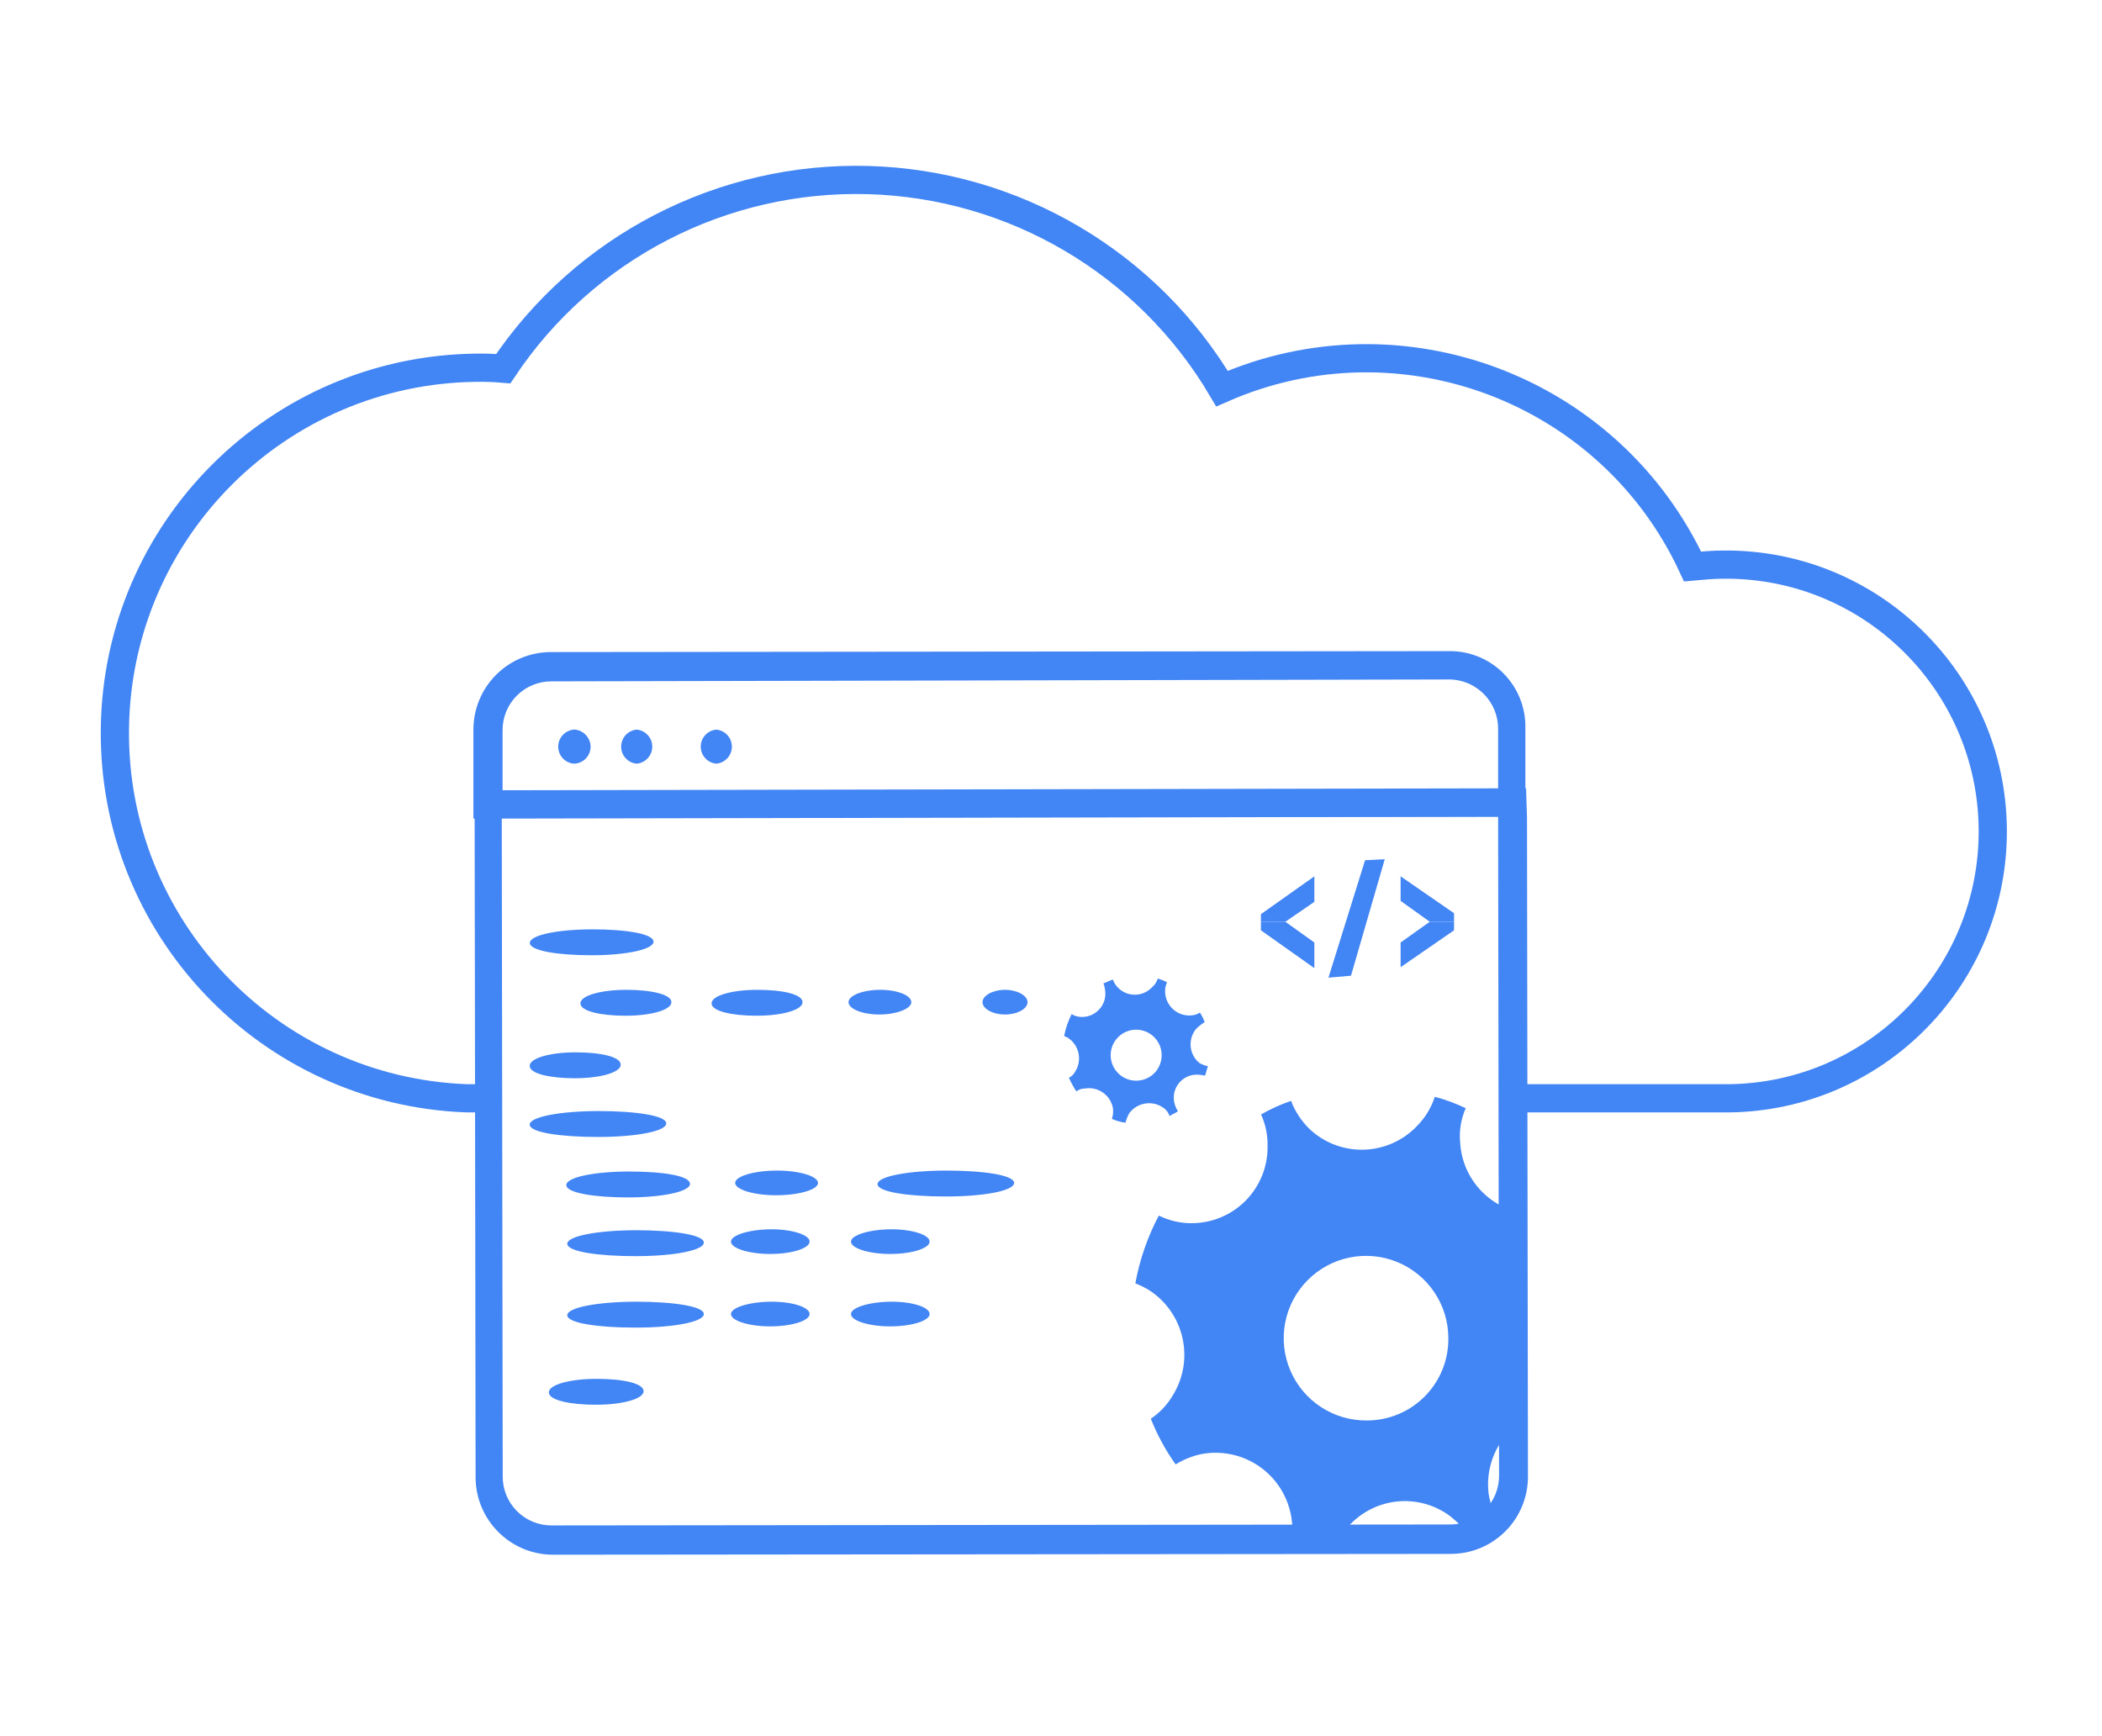
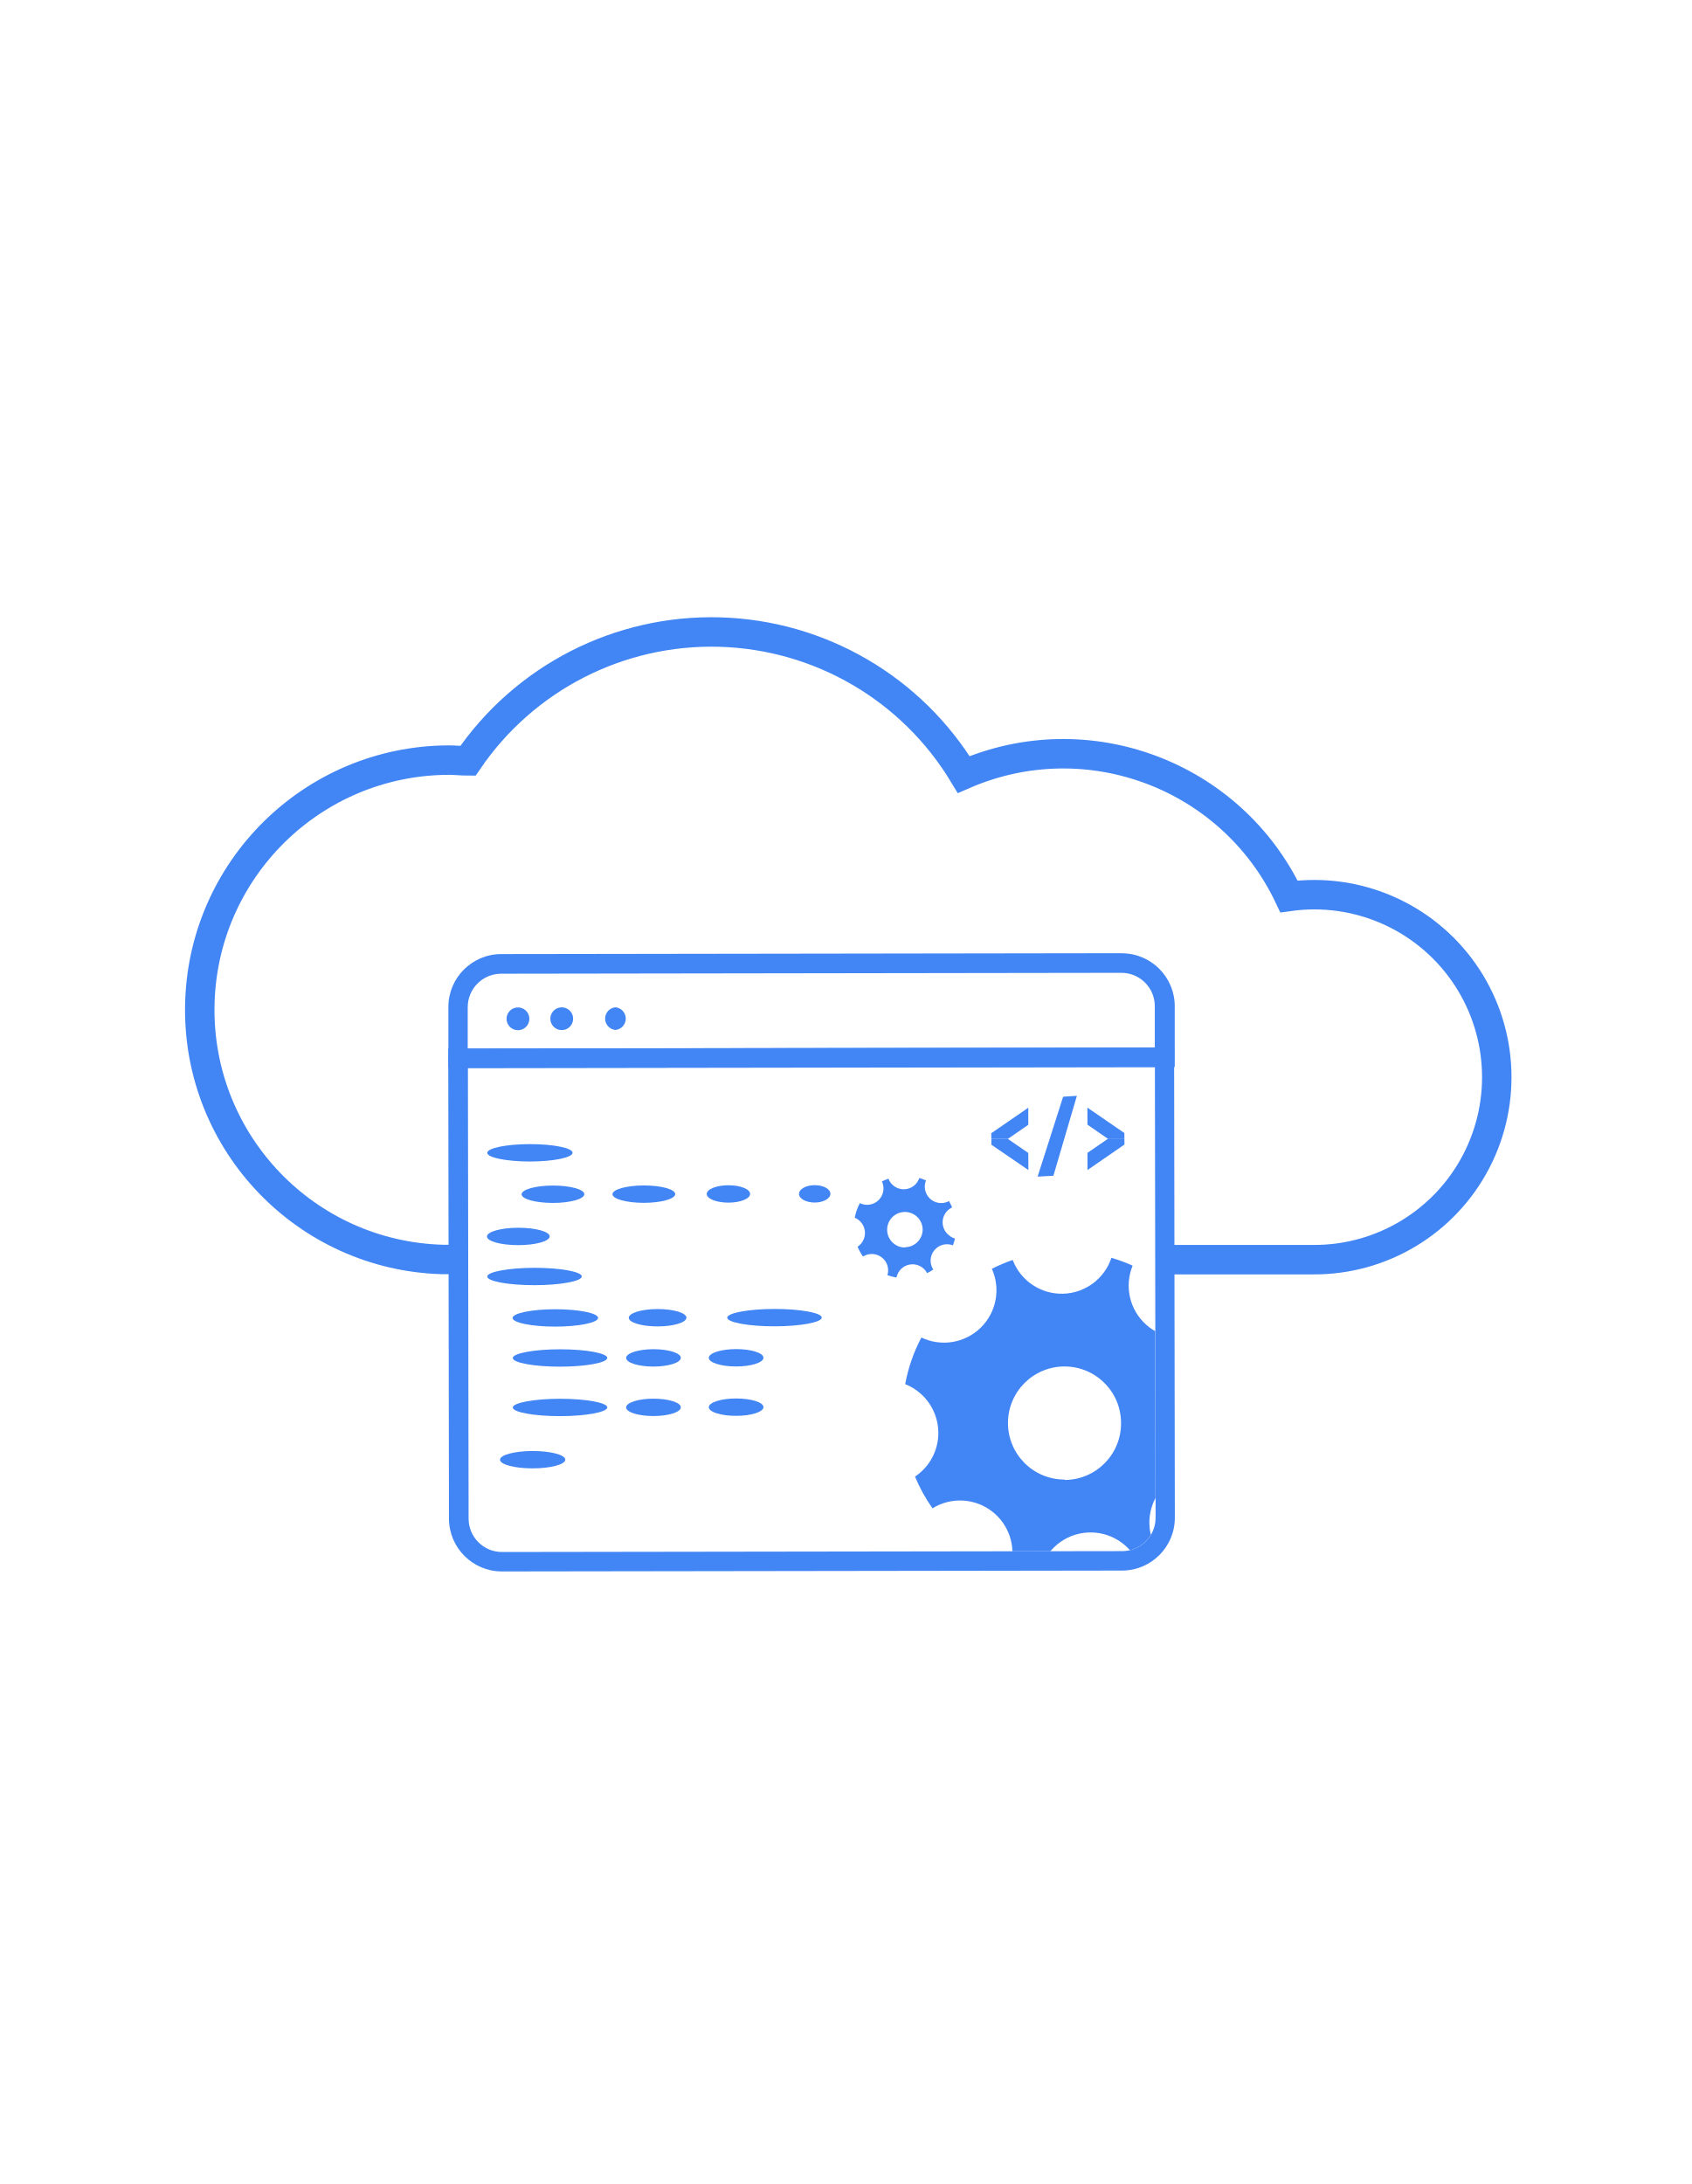
- <svg xmlns="http://www.w3.org/2000/svg" id="Layer_1" data-name="Layer 1" width="155" height="128" viewBox="0 0 155 128">
+ <svg xmlns="http://www.w3.org/2000/svg" id="Layer_1" data-name="Layer 1" width="172.36" height="222.48" viewBox="0 0 172.36 222.48">
  <defs>
-     <style>.cls-1,.cls-4{fill:none;}.cls-2{fill:#4285f4;}.cls-3{clip-path:url(#clip-path);}.cls-4{stroke:#4285f4;stroke-miterlimit:10;stroke-width:2.08px;}</style>
+     <style>.cls-1,.cls-4{fill:none;}.cls-2{fill:#4285f4;}.cls-3{clip-path:url(#clip-path);}.cls-4{stroke:#4285f4;stroke-miterlimit:10;stroke-width:3px;}</style>
    <clipPath id="clip-path">
-       <path class="cls-1" d="M37.06,60.37l.07,48.57a3.59,3.59,0,0,0,3.59,3.63L107,112.5a3.59,3.59,0,0,0,3.59-3.63l-.07-48.57Z" />
+       <path class="cls-1" d="M47.66,108.8l.07,45.9a3.4,3.4,0,0,0,3.4,3.4h0l63.19-.09a3.4,3.4,0,0,0,3.4-3.4h0l-.07-45.9Z" />
    </clipPath>
  </defs>
-   <path class="cls-2" d="M106.88,50.11a3.63,3.63,0,0,1,3.59,3.63v4.47l-73.41.14V53.88a3.59,3.59,0,0,1,3.59-3.63l66.22-.14h0m0-2.09h0l-66.29.07a5.72,5.72,0,0,0-5.67,5.72v6.56H37l73.41-.14h2.07V53.67a5.56,5.56,0,0,0-5.6-5.65Z" />
-   <path class="cls-2" d="M110.47,60.23l.07,48.57a3.59,3.59,0,0,1-3.59,3.63l-66.29.07h0a3.59,3.59,0,0,1-3.59-3.63L37,60.3l73.48-.07m2.07-2.09h-2.07l-73.41.14H35v2.09l.07,48.57a5.72,5.72,0,0,0,5.67,5.72L107,114.6a5.69,5.69,0,0,0,5.67-5.72l-.07-48.57-.07-2.16Z" />
-   <path class="cls-2" d="M42.31,53.81h0a1.26,1.26,0,0,0,0,2.51h0a1.25,1.25,0,0,0,1.24-1.26,1.29,1.29,0,0,0-1.24-1.26Z" />
-   <path class="cls-2" d="M46.95,53.81h0a1.26,1.26,0,0,0,0,2.51h0a1.26,1.26,0,0,0,0-2.51Z" />
-   <path class="cls-2" d="M52.82,53.81h0a1.26,1.26,0,0,0,0,2.51h0a1.26,1.26,0,0,0,0-2.51Z" />
-   <polygon class="cls-2" points="96.92 64.63 92.98 67.42 92.98 67.98 94.78 67.98 96.92 66.51 96.92 64.63" />
-   <polygon class="cls-2" points="94.78 67.98 92.98 67.98 92.98 68.61 96.92 71.4 96.92 69.51 94.78 67.98" />
-   <polygon class="cls-2" points="103.28 64.63 103.28 66.44 105.43 67.98 107.22 67.98 107.22 67.35 103.28 64.63" />
-   <polygon class="cls-2" points="107.22 67.98 105.43 67.98 105.43 67.98 103.28 69.51 103.28 71.33 107.22 68.61 107.22 67.98" />
-   <polygon class="cls-2" points="102.11 63.37 100.66 63.44 97.96 72.1 99.62 71.96 102.11 63.37" />
-   <path class="cls-2" d="M43.7,68.54h0c-2.56,0-4.63.42-4.63,1s2.07.91,4.56.91h0c2.49,0,4.56-.42,4.56-1s-2-.91-4.49-.91Z" />
-   <path class="cls-2" d="M46.19,73h0c-1.87,0-3.39.42-3.39,1s1.52.91,3.32.91h0c1.87,0,3.39-.42,3.39-1S48,73,46.19,73Z" />
-   <path class="cls-2" d="M42.45,77.61h0c-1.87,0-3.39.42-3.39,1s1.52.91,3.32.91h0c1.87,0,3.39-.42,3.39-1s-1.45-.91-3.32-.91Z" />
-   <path class="cls-2" d="M44.18,81.94h0c-2.83,0-5.12.42-5.12,1s2.28.91,5,.91h.07c2.77,0,5-.42,5-1s-2.28-.91-5-.91Z" />
-   <path class="cls-2" d="M46.39,86.4h0c-2.56,0-4.63.42-4.63,1s2.07.91,4.56.91h0c2.49,0,4.56-.42,4.56-1S49,86.4,46.39,86.4Z" />
-   <path class="cls-2" d="M57.32,86.33h0c-1.73,0-3.11.42-3.11.91s1.38.91,3,.91h0c1.73,0,3.11-.42,3.11-.91s-1.38-.91-3-.91Z" />
-   <path class="cls-2" d="M69.83,86.33h0c-2.83,0-5.12.42-5.12,1s2.28.91,5,.91h.07c2.77,0,5-.42,5-1s-2.28-.91-5-.91Z" />
-   <path class="cls-2" d="M46.95,90.73h0c-2.83,0-5.12.42-5.12,1s2.28.91,5,.91h.07c2.77,0,5-.42,5-1s-2.28-.91-5-.91Z" />
-   <path class="cls-2" d="M56.9,90.66h0c-1.59,0-3,.42-3,.91s1.31.91,2.9.91h0c1.59,0,2.9-.42,2.9-.91s-1.24-.91-2.83-.91Z" />
-   <path class="cls-2" d="M65.75,90.66h0c-1.59,0-3,.42-3,.91s1.31.91,2.9.91h0c1.59,0,2.9-.42,2.9-.91s-1.24-.91-2.83-.91Z" />
-   <path class="cls-2" d="M46.95,96h0c-2.83,0-5.12.42-5.12,1s2.28.91,5,.91h.07c2.77,0,5-.42,5-1s-2.28-.91-5-.91Z" />
-   <path class="cls-2" d="M44,101.69h0c-1.94,0-3.53.42-3.53,1s1.59.91,3.46.91h0c1.94,0,3.53-.42,3.53-1s-1.52-.91-3.46-.91Z" />
-   <path class="cls-2" d="M56.9,96h0c-1.59,0-3,.42-3,.91s1.31.91,2.9.91h0c1.59,0,2.9-.42,2.9-.91S58.49,96,56.9,96Z" />
-   <path class="cls-2" d="M65.75,96h0c-1.59,0-3,.42-3,.91s1.31.91,2.9.91h0c1.59,0,2.9-.42,2.9-.91S67.34,96,65.75,96Z" />
-   <path class="cls-2" d="M55.86,73h0c-1.87,0-3.39.42-3.39,1s1.52.91,3.32.91h0c1.87,0,3.39-.42,3.39-1S57.73,73,55.86,73Z" />
-   <path class="cls-2" d="M64.92,73h0c-1.31,0-2.35.42-2.35.91s1,.91,2.28.91h0c1.24,0,2.35-.42,2.35-.91s-1-.91-2.28-.91Z" />
-   <path class="cls-2" d="M74.11,73h0c-.9,0-1.66.42-1.66.91s.76.91,1.66.91h0c.9,0,1.66-.42,1.66-.91S75,73,74.11,73Z" />
+   <path class="cls-2" d="M114.25,99.1a3.4,3.4,0,0,1,3.4,3.4h0v4.22l-70,.1V102.6a3.41,3.41,0,0,1,3.4-3.41l63.19-.09h0m0-2h0l-63.19.09a5.39,5.39,0,0,0-5.37,5.39v6.2h2l70-.1h2v-6.2a5.39,5.39,0,0,0-5.38-5.37Z" />
+   <path class="cls-2" d="M117.66,108.7l.07,45.9a3.4,3.4,0,0,1-3.39,3.41h0l-63.19.09h0a3.4,3.4,0,0,1-3.41-3.39h0l-.07-45.9,70-.1m2-2h-2l-70,.1h-2v2l.07,45.9a5.39,5.39,0,0,0,5.38,5.37l63.2-.09a5.38,5.38,0,0,0,5.37-5.39h0l-.07-45.9v-2Z" />
+   <path class="cls-2" d="M52.66,102.63h0a1.16,1.16,0,0,0,0,2.31h0a1.16,1.16,0,1,0,.22-2.31Z" />
+   <path class="cls-2" d="M57.12,102.62h0a1.16,1.16,0,0,0,0,2.31h0a1.16,1.16,0,1,0,.22-2.31Z" />
+   <path class="cls-2" d="M62.7,102.61h0a1.16,1.16,0,0,0,0,2.31h0a1.16,1.16,0,0,0,0-2.31Z" />
+   <polygon class="cls-2" points="104.76 112.84 100.99 115.44 101 115.98 102.73 115.98 104.76 114.58 104.76 112.84 104.76 112.84" />
+   <polygon class="cls-2" points="102.73 115.98 101 115.98 101 116.61 104.77 119.19 104.76 117.45 102.68 116.02 102.73 115.98 102.73 115.98" />
+   <polygon class="cls-2" points="110.78 112.83 110.79 114.57 112.82 115.97 114.55 115.97 114.55 115.42 110.78 112.83 110.78 112.83" />
+   <polygon class="cls-2" points="114.55 115.97 112.82 115.97 112.88 116 110.79 117.44 110.79 119.19 114.56 116.59 114.55 115.97 114.55 115.97" />
+   <polygon class="cls-2" points="109.71 111.63 108.31 111.72 105.71 119.86 107.32 119.77 109.71 111.63 109.71 111.63" />
+   <path class="cls-2" d="M54,116.55h0c-2.4,0-4.36.4-4.36.89s2,.88,4.33.88h0c2.4,0,4.36-.4,4.36-.89S56.38,116.55,54,116.55Z" />
+   <path class="cls-2" d="M56.34,120.77h0c-1.76,0-3.2.4-3.2.89s1.43.88,3.19.88h0c1.76,0,3.2-.4,3.2-.89S58.1,120.77,56.34,120.77Z" />
+   <path class="cls-2" d="M52.81,125.07h0c-1.76,0-3.2.4-3.2.89s1.43.88,3.19.88h0c1.76,0,3.2-.4,3.2-.89S54.57,125.07,52.81,125.07Z" />
+   <path class="cls-2" d="M54.47,129.15h0c-2.66,0-4.83.41-4.83.89s2.16.88,4.8.88h0c2.66,0,4.83-.41,4.83-.89S57.11,129.15,54.47,129.15Z" />
+   <path class="cls-2" d="M56.59,133.37h0c-2.4,0-4.37.4-4.37.89s2,.88,4.34.88h0c2.4,0,4.37-.4,4.37-.89S58.93,133.37,56.59,133.37Z" />
+   <path class="cls-2" d="M67,133.35h0c-1.62,0-2.94.4-2.94.89s1.32.88,2.93.88h0c1.62,0,2.94-.4,2.94-.89S68.61,133.35,67,133.35Z" />
+   <path class="cls-2" d="M78.92,133.34h0c-2.66,0-4.83.41-4.83.89s2.16.88,4.8.88h0c2.66,0,4.83-.41,4.83-.89S81.56,133.34,78.92,133.34Z" />
+   <path class="cls-2" d="M57.07,137.45h0c-2.66,0-4.83.41-4.83.89s2.16.88,4.8.88h0c2.66,0,4.83-.41,4.83-.89S59.71,137.45,57.07,137.45Z" />
+   <path class="cls-2" d="M66.58,137.44h0c-1.54,0-2.79.4-2.79.89s1.25.88,2.78.88h0c1.54,0,2.79-.4,2.79-.89S68.11,137.44,66.58,137.44Z" />
+   <path class="cls-2" d="M75,137.43h0c-1.54,0-2.79.4-2.79.89s1.25.88,2.78.88h0c1.54,0,2.79-.4,2.79-.89S76.53,137.43,75,137.43Z" />
+   <path class="cls-2" d="M57.07,142.49h0c-2.66,0-4.83.41-4.83.89s2.16.88,4.8.88h0c2.66,0,4.83-.41,4.83-.89S59.71,142.49,57.07,142.49Z" />
+   <path class="cls-2" d="M54.27,147.81h0c-1.83,0-3.34.4-3.33.89s1.49.88,3.32.88h0c1.83,0,3.34-.4,3.33-.89S56.1,147.81,54.27,147.81Z" />
+   <path class="cls-2" d="M66.58,142.48h0c-1.54,0-2.79.4-2.79.89s1.25.88,2.78.88h0c1.54,0,2.79-.4,2.79-.89S68.11,142.48,66.58,142.48Z" />
+   <path class="cls-2" d="M75,142.46h0c-1.54,0-2.79.4-2.79.89s1.25.88,2.78.88h0c1.54,0,2.79-.4,2.79-.89S76.53,142.46,75,142.46Z" />
+   <path class="cls-2" d="M65.6,120.76h0c-1.76,0-3.2.4-3.2.89s1.43.88,3.19.88h0c1.76,0,3.2-.4,3.2-.89S67.36,120.76,65.6,120.76Z" />
+   <path class="cls-2" d="M74.21,120.74h0c-1.22,0-2.21.4-2.21.89s1,.88,2.21.88h0c1.22,0,2.21-.4,2.21-.89S75.42,120.74,74.21,120.74Z" />
+   <path class="cls-2" d="M83,120.73h0c-.88,0-1.6.4-1.6.89s.72.88,1.6.88h0c.88,0,1.6-.4,1.6-.89S83.88,120.73,83,120.73Z" />
  <g class="cls-3">
-     <path class="cls-2" d="M115.73,100.5a5.76,5.76,0,0,1-.76-8A5.35,5.35,0,0,1,117,91a12.74,12.74,0,0,0-1.11-2.16,6.23,6.23,0,0,1-2.28.7,5.6,5.6,0,0,1-5.94-5.3,5.08,5.08,0,0,1,.41-2.51,12.74,12.74,0,0,0-2.28-.84A5.43,5.43,0,0,1,104.53,83a5.62,5.62,0,0,1-7.95.28,5.81,5.81,0,0,1-1.38-2.09,12.56,12.56,0,0,0-2.21,1,5.4,5.4,0,0,1,.48,2.37,5.6,5.6,0,0,1-5.6,5.65,5.38,5.38,0,0,1-2.42-.56,17.26,17.26,0,0,0-1.73,5,6.3,6.3,0,0,1,1,.49,5.68,5.68,0,0,1,1.73,7.82,5.25,5.25,0,0,1-1.59,1.67A15.9,15.9,0,0,0,86.69,108a5.93,5.93,0,0,1,1.94-.77,5.66,5.66,0,0,1,6.43,7.19,21.72,21.72,0,0,0,3,.84,5.79,5.79,0,0,1,1-2.23,5.58,5.58,0,0,1,7.81-1.26,6.14,6.14,0,0,1,1.66,1.88,14.74,14.74,0,0,0,2.07-1.19,6.55,6.55,0,0,1-.83-2.3,5.64,5.64,0,0,1,4.91-6.28,4.92,4.92,0,0,1,2.49.28c.28-.77.48-1.54.69-2.3A11.09,11.09,0,0,1,115.73,100.5Zm-14.93,4.26a6.07,6.07,0,1,1,6-6.07A6,6,0,0,1,100.8,104.76Z" />
+     <path class="cls-2" d="M122.67,146.72a5.34,5.34,0,0,1,1.2-9,16.56,16.56,0,0,0-1-2.06,5.34,5.34,0,0,1-7.48-6.73,16.57,16.57,0,0,0-2.16-.8,5.34,5.34,0,0,1-10.06.22,16.58,16.58,0,0,0-2.12.9,5.34,5.34,0,0,1-7.18,7A16.48,16.48,0,0,0,92.22,141a5.35,5.35,0,0,1,1,9.42A16.48,16.48,0,0,0,95,153.65a5.34,5.34,0,0,1,7.93,6.05,16.48,16.48,0,0,0,2.93.76,5.34,5.34,0,0,1,10-1.45,16.63,16.63,0,0,0,2-1.15A5.34,5.34,0,0,1,124,150a16.5,16.5,0,0,0,.67-2.21A5.32,5.32,0,0,1,122.67,146.72Zm-14.22,4a5.76,5.76,0,1,1,5.76-5.76h0a5.76,5.76,0,0,1-5.72,5.8h0Z" />
+     <path class="cls-2" d="M96.66,125.82A1.67,1.67,0,0,1,97,123a5.21,5.21,0,0,0-.32-.65,1.65,1.65,0,0,1-.69.2,1.67,1.67,0,0,1-1.65-2.3,5.08,5.08,0,0,0-.68-.25,1.67,1.67,0,0,1-3.15.07,5.19,5.19,0,0,0-.66.28,1.67,1.67,0,0,1-2.25,2.21,5.17,5.17,0,0,0-.52,1.49,1.71,1.71,0,0,1,.29.15,1.68,1.68,0,0,1,0,2.8,5.17,5.17,0,0,0,.55,1,1.67,1.67,0,0,1,2.49,1.9,5.13,5.13,0,0,0,.92.24,1.67,1.67,0,0,1,3.12-.45,5.21,5.21,0,0,0,.63-.36,1.67,1.67,0,0,1,2-2.47,5.17,5.17,0,0,0,.21-.69A1.66,1.66,0,0,1,96.66,125.82Zm-4.45,1.26A1.81,1.81,0,1,1,94,125.25s0,0,0,0a1.81,1.81,0,0,1-1.8,1.8Z" />
  </g>
-   <g class="cls-3">
-     <path class="cls-2" d="M88.42,78.38a1.79,1.79,0,0,1-.21-2.51,3.8,3.8,0,0,1,.62-.49,3.27,3.27,0,0,0-.35-.7,1.32,1.32,0,0,1-.69.21,1.78,1.78,0,0,1-1.87-1.67,1.39,1.39,0,0,1,.14-.77,2.87,2.87,0,0,0-.69-.28,1.26,1.26,0,0,1-.41.63,1.74,1.74,0,0,1-2.49.07,1.65,1.65,0,0,1-.41-.63c-.21.07-.48.21-.69.28a2.53,2.53,0,0,1,.14.77A1.72,1.72,0,0,1,79.78,75a1.38,1.38,0,0,1-.76-.21,6.29,6.29,0,0,0-.55,1.61c.07.07.21.07.28.14A1.81,1.81,0,0,1,79.3,79a1.09,1.09,0,0,1-.48.49,7.65,7.65,0,0,0,.55,1,1,1,0,0,1,.62-.21,1.8,1.8,0,0,1,2.07,1.4,1.73,1.73,0,0,1-.07.84,3.93,3.93,0,0,0,1,.28,2.93,2.93,0,0,1,.28-.7,1.82,1.82,0,0,1,2.49-.42,1.11,1.11,0,0,1,.48.63c.21-.14.41-.21.62-.35a2.1,2.1,0,0,1-.28-.7,1.7,1.7,0,0,1,1.52-2,2.57,2.57,0,0,1,.76.07c.07-.21.14-.49.21-.7A1.91,1.91,0,0,1,88.42,78.38ZM83.79,79.7a1.88,1.88,0,1,1,1.87-1.88A1.87,1.87,0,0,1,83.79,79.7Z" />
-   </g>
-   <path class="cls-4" d="M111.44,81h16a19.68,19.68,0,0,0-.35-39.36c-.76,0-1.52.07-2.28.14a26.51,26.51,0,0,0-34.7-13.12,31.31,31.31,0,0,0-53-1.47,19.24,19.24,0,0,0-2-.07A26.95,26.95,0,0,0,34.43,81h1.45" />
+   <path class="cls-4" d="M118.56,128.32H133.8a18.59,18.59,0,1,0-2.48-37A25.45,25.45,0,0,0,98.18,78.9a30,30,0,0,0-50.51-1.39c-.64,0-1.28-.08-1.94-.08a25.44,25.44,0,0,0-.65,50.87H46.5" />
</svg>
